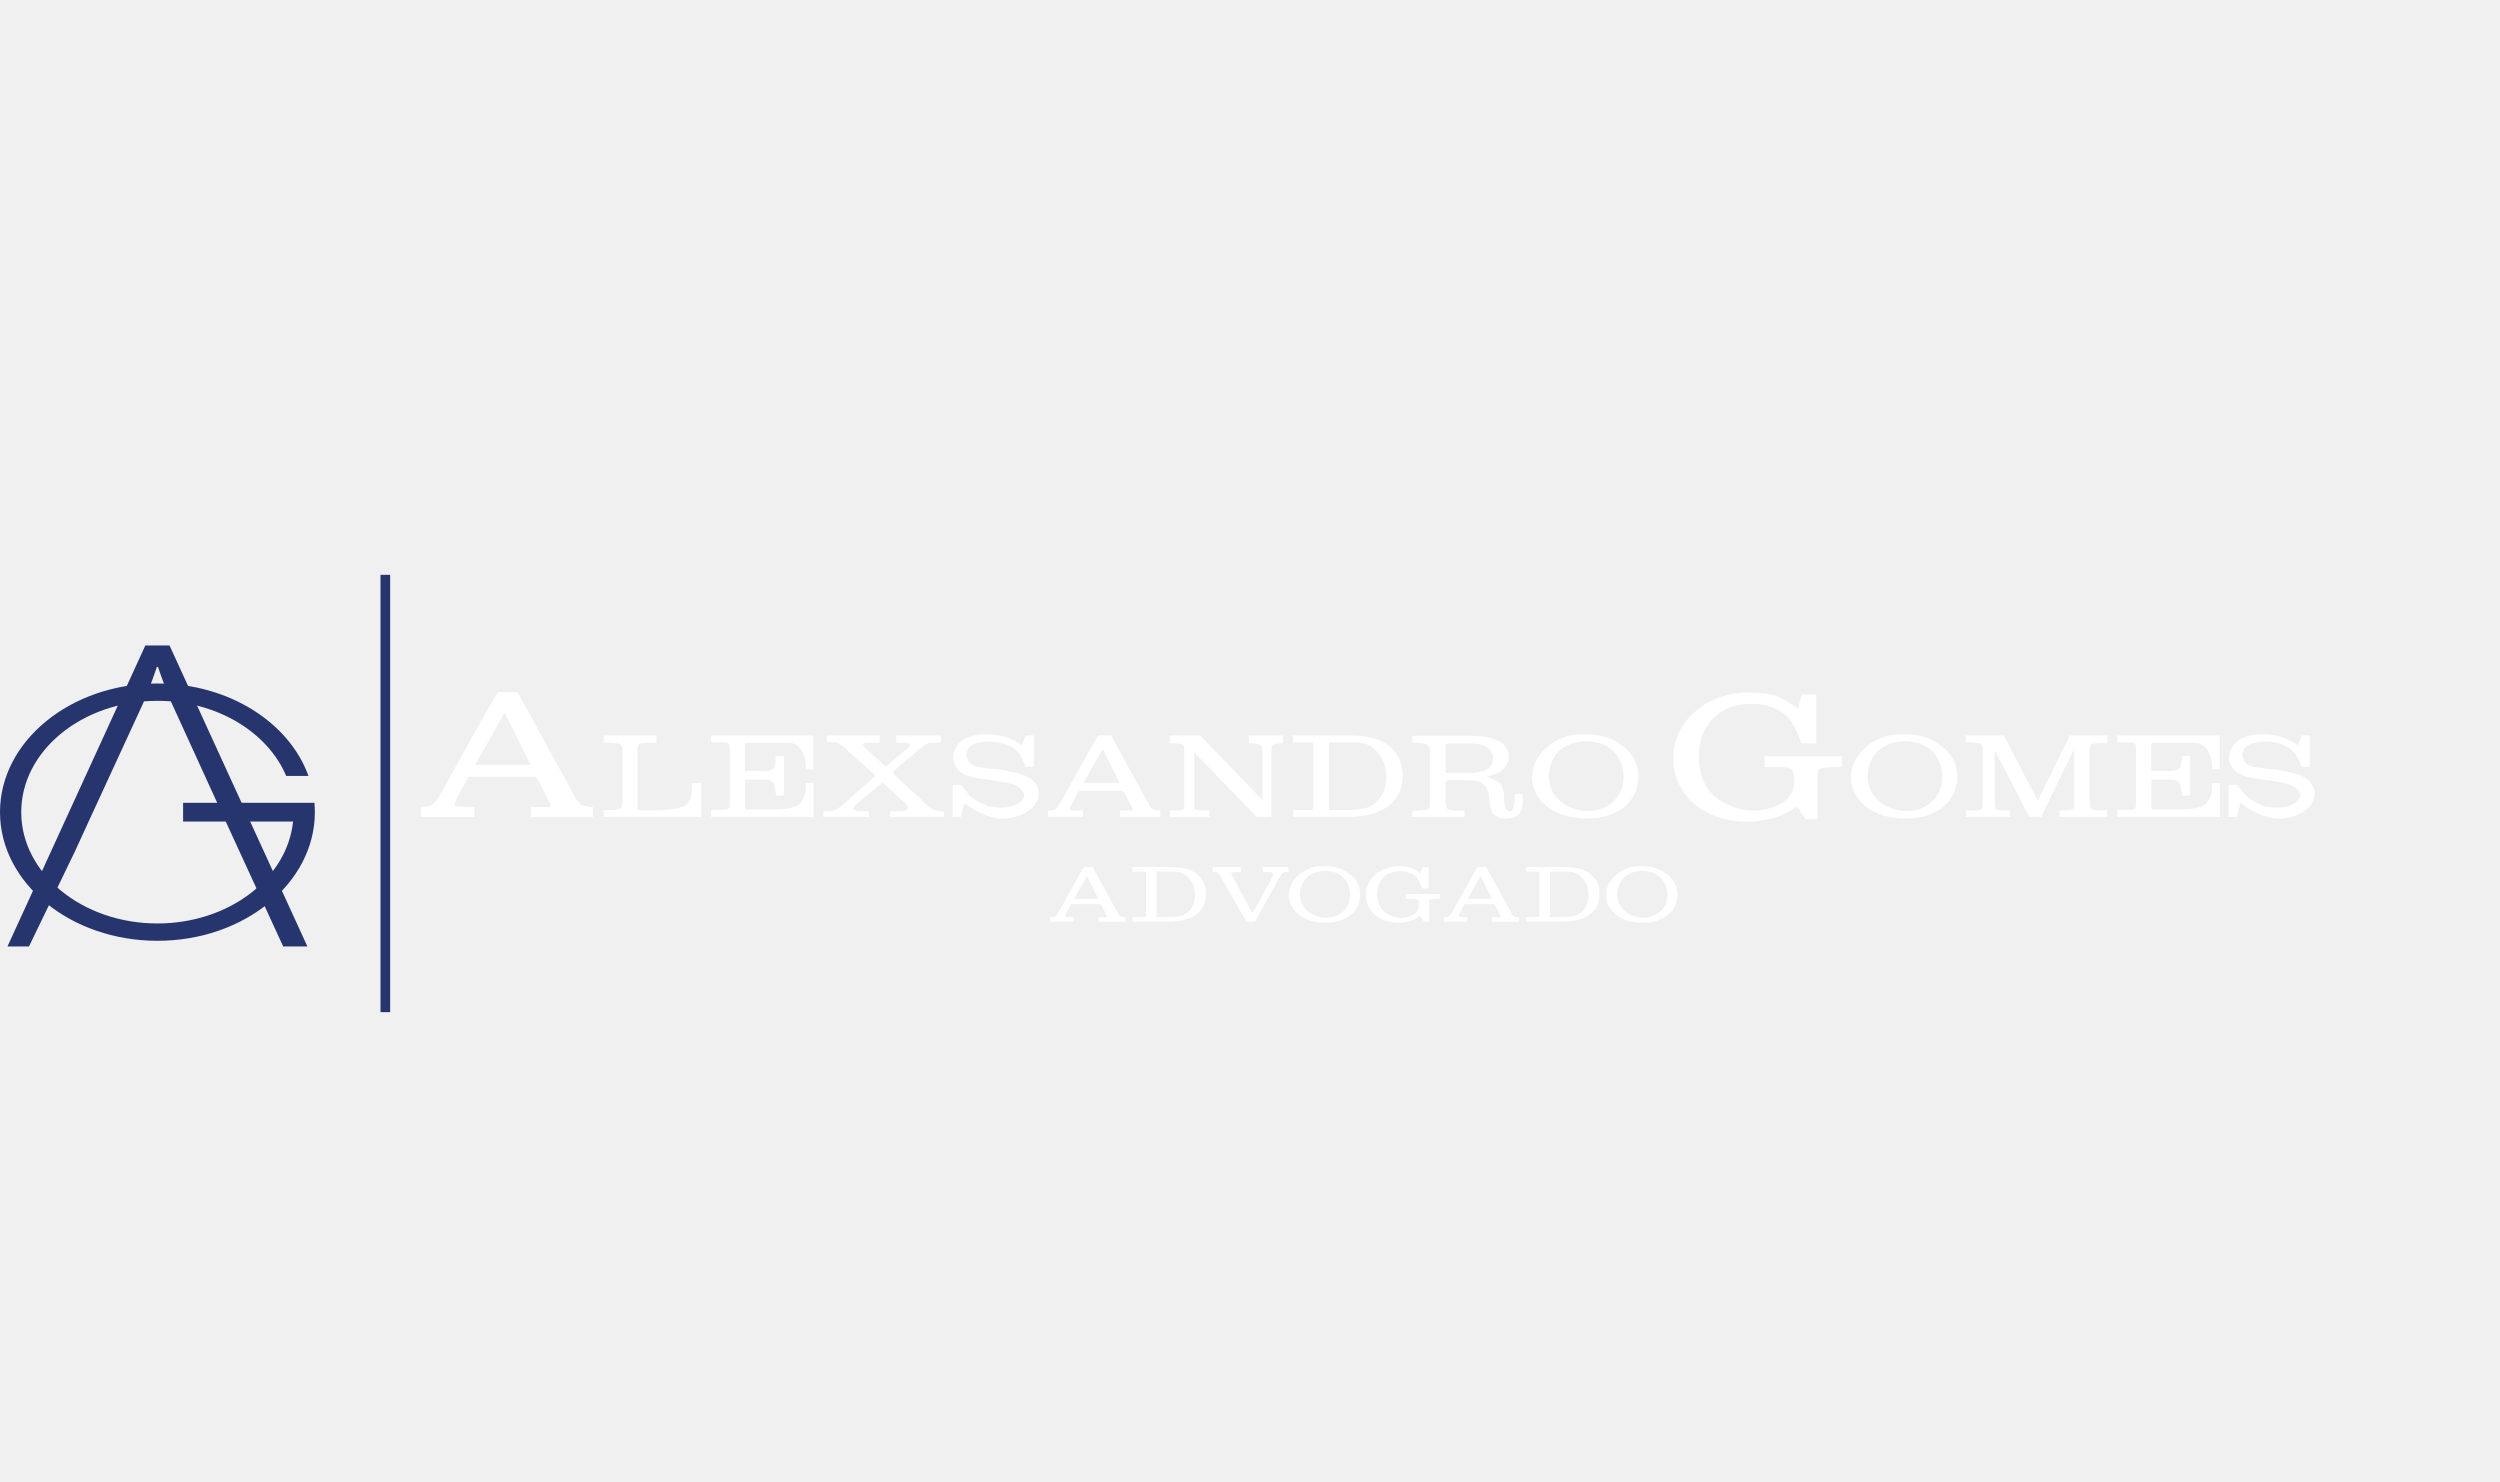
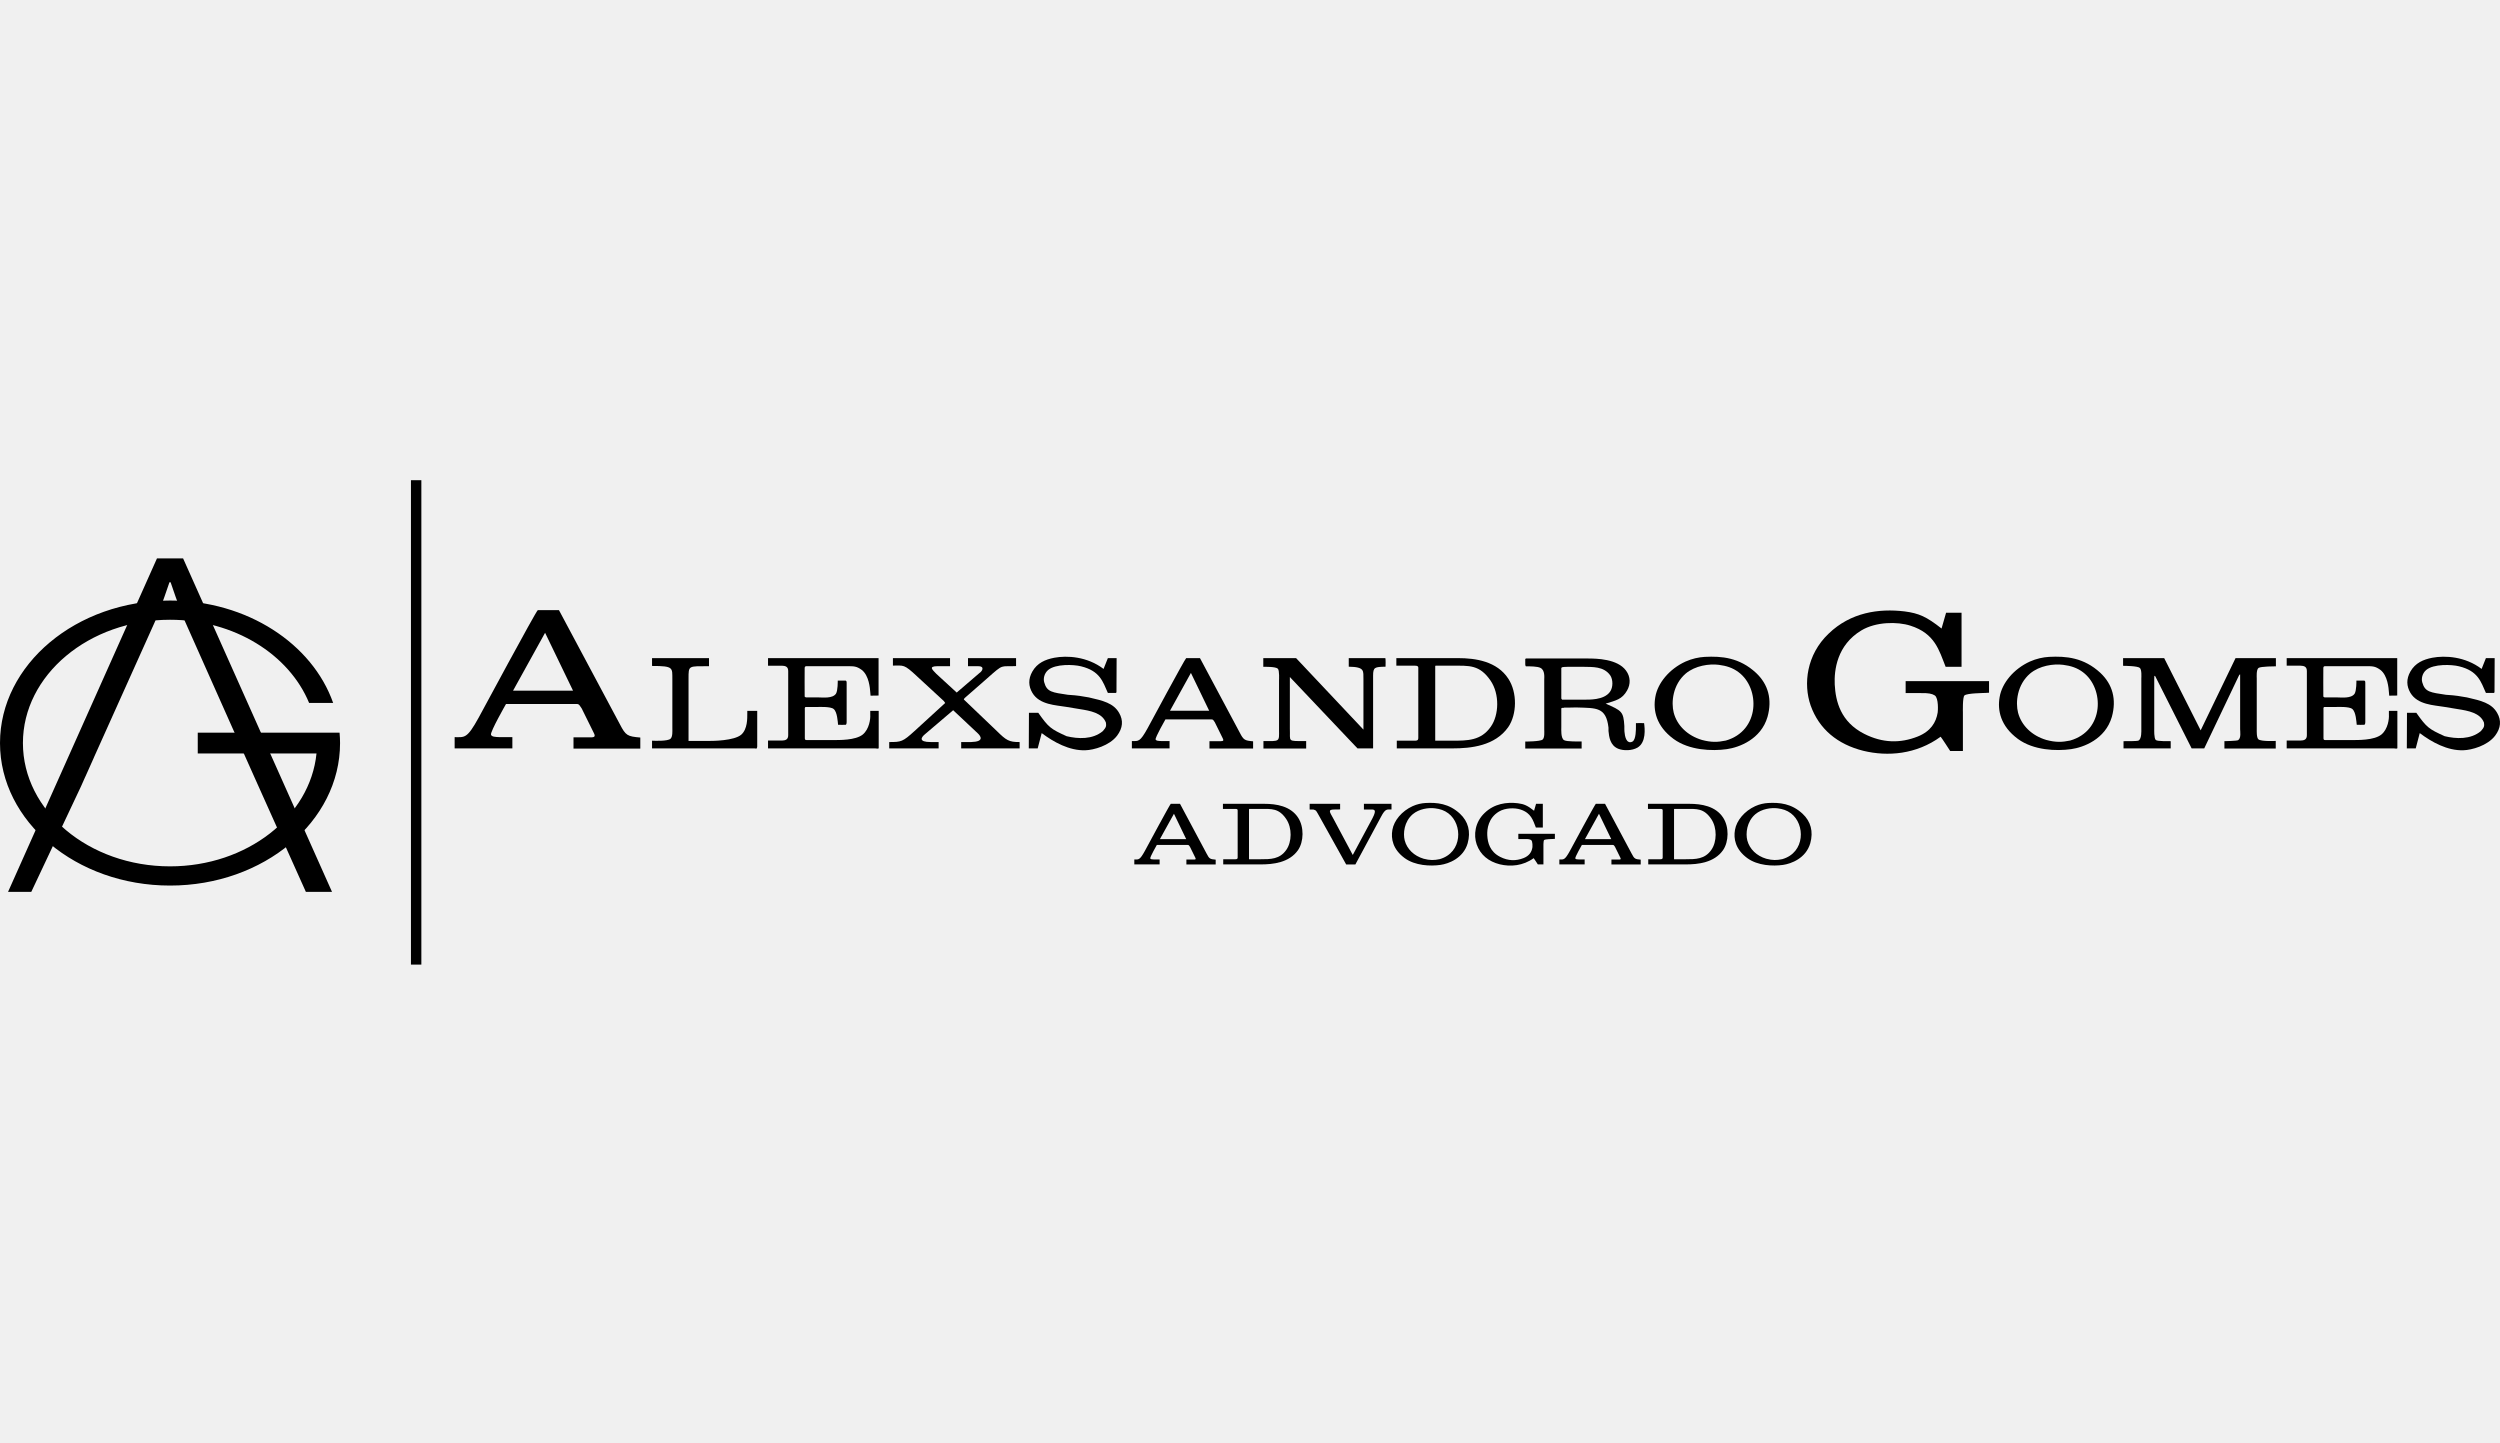
- <svg xmlns="http://www.w3.org/2000/svg" width="270" height="160" viewBox="0 0 270 160" fill="none">
-   <mask id="mask0_1_4" style="mask-type:luminance" maskUnits="userSpaceOnUse" x="0" y="0" width="270" height="160">
-     <path d="M0 3.2183e-07H270V160H0V3.2183e-07Z" fill="white" />
+ <svg xmlns="http://www.w3.org/2000/svg" width="260" height="150" viewBox="0 0 260 150" fill="none">
+   <mask id="mask0_75_33" style="mask-type:luminance" maskUnits="userSpaceOnUse" x="0" y="0" width="260" height="150">
+     <path d="M0 3.01716e-07H260V150H0V3.01716e-07Z" fill="white" />
+     <path d="M0 3.01716e-07H260V150H0V3.01716e-07Z" fill="white" />
  </mask>
-   <g mask="url(#mask0_1_4)">
-     <path d="M68.853 81.455V87.505H70.9C71.287 87.505 73.393 87.492 74.121 86.899C74.758 86.353 74.729 85.285 74.729 84.837V84.571H75.722V88.05C75.722 88.123 75.707 88.147 75.663 88.244C75.604 88.269 75.53 88.232 75.455 88.232H65.204V87.481C65.485 87.492 66.747 87.541 67.043 87.299C67.28 87.105 67.236 86.535 67.236 86.268V81.528C67.221 80.376 67.399 80.194 65.204 80.194V79.43H70.9V80.218C68.824 80.23 68.853 80.109 68.853 81.455Z" fill="white" />
-     <path d="M78.82 80.691C78.82 80.242 78.524 80.182 78.183 80.169H76.803V79.43H78.924H87.857V83.08L87.055 83.091L87.025 82.74C86.996 82.364 86.906 81.139 86.179 80.582C85.645 80.206 85.393 80.218 84.681 80.218H80.675C80.556 80.218 80.483 80.23 80.467 80.376C80.467 80.376 80.452 83.2 80.467 83.189L80.586 83.261H81.817C82.262 83.261 83.257 83.395 83.598 82.897C83.79 82.594 83.775 81.661 83.775 81.624H84.576C84.681 81.685 84.665 81.782 84.665 81.879V85.626C84.665 85.637 84.681 85.868 84.576 85.928C84.324 85.941 84.058 85.941 83.806 85.928C83.775 85.662 83.731 84.668 83.36 84.389C83.064 84.134 81.847 84.195 81.743 84.195H80.586C80.438 84.195 80.483 84.412 80.483 84.51V87.262C80.497 87.408 80.556 87.42 80.675 87.42H83.197C83.91 87.42 85.556 87.456 86.283 86.875C86.936 86.341 87.055 85.334 87.025 84.959V84.57H87.871V88.196C87.871 88.304 87.619 88.232 87.529 88.232H78.865H76.803V87.469H78.183C78.524 87.456 78.82 87.396 78.82 86.947V86.208V81.43V80.691Z" fill="white" />
-     <path d="M93.075 87.614C93.091 87.626 93.862 87.614 93.862 87.614V88.232H88.922V87.614C90.123 87.614 90.272 87.59 91.458 86.535L94.515 83.807C94.486 83.734 94.426 83.685 94.382 83.613L91.71 81.212C90.361 79.975 90.376 80.17 89.292 80.157V79.43H95.004V80.218H93.729C92.808 80.23 93.254 80.569 93.64 80.969L95.671 82.788L97.943 80.885C98.254 80.691 98.491 80.206 97.808 80.218H96.8V79.43H101.607V80.206C100.005 80.291 100.434 79.915 98.713 81.406L96.666 83.152C96.606 83.213 96.325 83.407 96.399 83.48L99.692 86.547C100.612 87.432 100.895 87.626 101.963 87.614V88.232H96.118V87.614H97.111C98.476 87.577 98.061 87.032 97.793 86.777L95.316 84.51L92.512 86.838C92.111 87.153 91.815 87.614 93.075 87.614Z" fill="white" />
-     <path d="M110.357 80.485L110.787 79.43H111.662L111.647 82.764L111.588 82.825H110.787C110.283 81.722 110 80.679 108.101 80.23C107.375 80.048 105.55 79.975 104.808 80.594C104.407 80.933 104.317 81.455 104.423 81.794C104.689 82.752 105.252 82.776 106.795 83.007C107.834 83.068 108.131 83.14 108.888 83.261C110.283 83.576 111.35 83.807 111.914 84.777C112.345 85.504 112.285 86.244 111.706 86.996C110.934 87.977 109.363 88.39 108.547 88.414C106.944 88.475 105.357 87.614 104.17 86.74L103.769 88.232H102.879L102.894 84.764H103.829C104.867 86.196 105.074 86.341 106.663 87.044C107.805 87.311 109.259 87.384 110.283 86.547C110.624 86.171 110.638 86.062 110.593 85.723C110.223 84.764 109.006 84.558 107.968 84.401L106.618 84.183C105.594 84.013 103.947 83.989 103.235 82.812C102.849 82.17 102.805 81.479 103.235 80.739C103.724 79.903 104.526 79.564 105.431 79.393C106.692 79.163 108.71 79.26 110.357 80.485Z" fill="white" />
-     <path d="M117.001 84.559H120.917L119.092 80.873L117.001 84.559ZM118.618 79.43H119.998L123.974 86.693C124.359 87.419 124.464 87.468 125.309 87.541V88.245H120.947V87.529H122.089C122.342 87.529 122.386 87.456 122.268 87.238L121.482 85.686C121.259 85.359 121.304 85.407 120.917 85.407H116.541C116.541 85.407 115.502 87.177 115.562 87.359C115.606 87.492 115.814 87.505 116.14 87.517H116.956V88.232H113.187V87.517C113.841 87.517 113.988 87.638 114.76 86.268C114.865 86.086 118.499 79.49 118.618 79.43Z" fill="white" />
-     <path d="M126.329 79.43H129.608L136.344 86.402V81.504C136.314 80.691 136.537 80.291 134.875 80.266V79.43H138.525C138.584 79.43 138.555 80.266 138.555 80.266C137.472 80.291 137.309 80.303 137.309 81.152V88.232H135.751C135.794 88.281 128.985 81.273 128.985 81.273V86.304C129.045 87.614 128.659 87.517 130.617 87.517V88.245H126.344V87.517C127.991 87.528 127.917 87.601 127.902 86.425V81.6C127.902 81.6 127.961 80.618 127.783 80.461C127.56 80.254 126.537 80.278 126.329 80.278V79.43Z" fill="white" />
-     <path d="M143.522 80.218V87.481H145.213C146.727 87.481 148.106 87.492 149.085 86.111C149.902 84.983 149.976 82.934 149.056 81.624C147.958 80.061 146.919 80.169 145.258 80.169H143.551L143.522 80.218ZM139.634 79.43H145.807C147.573 79.43 149.709 79.745 150.836 81.442C151.741 82.788 151.697 84.922 150.822 86.159C149.501 87.989 147.097 88.232 145.258 88.232H139.679V87.481H141.504C141.815 87.481 141.83 87.347 141.83 87.201V86.293V81.297V80.533C141.815 80.363 141.935 80.145 141.415 80.169H139.634V79.43Z" fill="white" />
-     <path d="M156.131 83.37L156.204 83.479H158.326C158.846 83.479 160.388 83.552 160.997 82.715C161.323 82.279 161.308 81.527 161.027 81.115C160.373 80.206 159.201 80.303 158.429 80.279H156.739C156.619 80.279 156.487 80.291 156.412 80.291C156.323 80.291 156.19 80.303 156.131 80.388V83.37ZM152.584 79.466H158.757C159.662 79.466 161.739 79.502 162.6 80.642C163.059 81.249 163.074 81.976 162.703 82.594C162.198 83.455 161.605 83.552 160.567 83.868C162.183 84.558 162.347 84.643 162.435 86.05V86.352C162.435 86.523 162.466 87.42 162.852 87.589C162.926 87.638 163.074 87.662 163.252 87.565C163.609 87.359 163.594 86.341 163.594 86.11V85.771C163.875 85.759 164.142 85.759 164.41 85.771C164.484 86.305 164.632 87.651 163.741 88.159C163.192 88.463 162.361 88.475 161.828 88.268C160.997 87.941 160.908 87.092 160.849 86.535V86.208C160.612 84.195 159.632 84.304 157.718 84.243H157.451C157.244 84.243 157.021 84.256 156.814 84.256H156.427L156.353 84.28H156.278H156.204L156.131 84.328V86.147C156.131 86.401 156.071 87.249 156.412 87.432C156.708 87.589 157.896 87.553 158.163 87.553V88.244H152.526V87.565C152.526 87.565 154.024 87.565 154.261 87.371C154.483 87.189 154.424 86.596 154.424 86.365V81.516C154.424 81.321 154.513 80.618 154.053 80.388C153.771 80.23 153 80.23 152.584 80.23C152.51 80.145 152.526 79.976 152.526 79.891V79.527L152.584 79.466Z" fill="white" />
-     <path d="M173.872 80.812C173.262 80.364 172.64 80.181 171.883 80.085C170.934 79.964 169.524 80.157 168.575 80.933C167.27 82.024 167.106 83.746 167.373 84.753C167.714 86.014 168.768 86.996 170.192 87.408C171.127 87.651 171.75 87.638 172.581 87.468C176.007 86.511 176.023 82.388 173.872 80.812ZM170.474 79.309C172.165 79.224 173.945 79.369 175.608 80.873C176.824 81.988 177.239 83.456 176.75 85.165C176.096 87.347 173.916 88.135 172.685 88.305C171.2 88.511 168.917 88.426 167.359 87.311C165.607 86.049 165.296 84.51 165.533 83.212C165.77 81.855 166.943 80.485 168.544 79.769C169.213 79.478 169.866 79.345 170.474 79.309Z" fill="white" />
-     <path d="M115.991 97.078H118.62L117.395 94.605L115.991 97.078ZM117.076 93.637H118.002L120.671 98.51C120.93 98.999 121 99.031 121.568 99.081V99.552H118.64V99.072H119.407C119.575 99.072 119.606 99.024 119.526 98.877L118.999 97.835C118.849 97.615 118.878 97.648 118.62 97.648H115.682C115.682 97.648 114.985 98.836 115.025 98.957C115.055 99.047 115.194 99.056 115.414 99.063H115.961V99.544H113.432V99.063C113.87 99.063 113.969 99.145 114.488 98.226C114.557 98.103 116.996 93.677 117.076 93.637Z" fill="white" />
-     <path d="M124.901 94.165V99.04H126.036C127.052 99.04 127.978 99.047 128.635 98.12C129.183 97.363 129.233 95.988 128.616 95.109C127.879 94.059 127.182 94.133 126.066 94.133H124.921L124.901 94.165ZM122.293 93.636H126.435C127.62 93.636 129.054 93.848 129.811 94.987C130.418 95.89 130.388 97.323 129.801 98.153C128.915 99.381 127.301 99.544 126.066 99.544H122.322V99.04H123.547C123.756 99.04 123.766 98.95 123.766 98.852V98.242V94.889V94.376C123.756 94.262 123.836 94.116 123.488 94.133H122.293V93.636Z" fill="white" />
-     <path d="M130.964 93.637H134.012V94.182C133.942 94.19 133.444 94.19 133.444 94.19C132.747 94.19 132.966 94.417 133.325 95.061L135.276 98.624L137.238 95.061C137.736 94.133 137.397 94.19 137.01 94.19H136.391V93.637H139.151V94.19C138.711 94.198 138.553 94.059 138.104 94.897L135.535 99.552H134.619L131.861 94.727C131.642 94.377 131.652 94.263 131.332 94.19H130.964V93.637Z" fill="white" />
-     <path d="M144.835 94.564C144.426 94.263 144.008 94.14 143.5 94.075C142.863 93.995 141.917 94.125 141.279 94.646C140.403 95.377 140.294 96.533 140.472 97.209C140.702 98.055 141.409 98.714 142.365 98.99C142.992 99.153 143.41 99.145 143.969 99.031C146.269 98.389 146.279 95.621 144.835 94.564ZM142.554 93.555C143.689 93.498 144.884 93.596 145.999 94.605C146.816 95.353 147.094 96.338 146.766 97.485C146.328 98.95 144.864 99.478 144.038 99.592C143.042 99.731 141.508 99.674 140.463 98.925C139.288 98.079 139.079 97.046 139.239 96.175C139.397 95.264 140.184 94.344 141.259 93.864C141.707 93.669 142.145 93.58 142.554 93.555Z" fill="white" />
-     <path d="M153.406 94.312L153.606 93.637H154.283V95.947H153.586C153.298 95.24 153.118 94.523 152.042 94.19C151.475 94.011 150.529 94.019 149.891 94.394C148.827 95.019 148.697 96.086 148.727 96.705C148.766 97.429 148.986 98.299 150.021 98.811C150.827 99.211 151.604 99.219 152.361 98.925C152.929 98.706 153.169 98.323 153.237 97.9C153.248 97.86 153.288 97.282 153.108 97.168C152.988 97.094 152.82 97.062 152.5 97.07H152.132H151.833V96.557H155.489V97.053L155.339 97.062C155.23 97.07 154.542 97.07 154.412 97.168C154.323 97.233 154.343 97.892 154.343 97.892V99.544H153.785C153.785 99.544 153.386 98.942 153.367 98.934C152.301 99.69 151.047 99.788 149.981 99.536C148.846 99.259 148.039 98.608 147.671 97.599C147.343 96.68 147.491 95.426 148.458 94.532C149.423 93.62 150.658 93.449 151.783 93.579C152.421 93.661 152.75 93.807 153.406 94.312Z" fill="white" />
-     <path d="M158.494 97.078H161.124L159.898 94.605L158.494 97.078ZM159.58 93.637H160.505L163.175 98.51C163.434 98.999 163.503 99.031 164.071 99.081V99.552H161.143V99.072H161.91C162.079 99.072 162.109 99.024 162.029 98.877L161.502 97.835C161.352 97.615 161.382 97.648 161.124 97.648H158.185C158.185 97.648 157.488 98.836 157.529 98.957C157.558 99.047 157.698 99.056 157.917 99.063H158.465V99.544H155.935V99.063C156.373 99.063 156.472 99.145 156.991 98.226C157.06 98.103 159.5 93.677 159.58 93.637Z" fill="white" />
-     <path d="M167.405 94.165V99.04H168.54C169.556 99.04 170.481 99.047 171.138 98.12C171.686 97.363 171.736 95.988 171.119 95.109C170.382 94.059 169.685 94.133 168.569 94.133H167.425L167.405 94.165ZM164.796 93.636H168.938C170.123 93.636 171.557 93.848 172.315 94.987C172.921 95.89 172.892 97.323 172.305 98.153C171.418 99.381 169.805 99.544 168.569 99.544H164.825V99.04H166.051C166.259 99.04 166.269 98.95 166.269 98.852V98.242V94.889V94.376C166.259 94.262 166.339 94.116 165.991 94.133H164.796V93.636Z" fill="white" />
-     <path d="M179.094 94.564C178.686 94.263 178.268 94.14 177.76 94.075C177.122 93.995 176.176 94.125 175.539 94.646C174.663 95.377 174.554 96.533 174.732 97.209C174.961 98.055 175.669 98.714 176.625 98.99C177.252 99.153 177.67 99.145 178.228 99.031C180.528 98.389 180.538 95.621 179.094 94.564ZM176.814 93.555C177.949 93.498 179.144 93.596 180.259 94.605C181.076 95.353 181.354 96.338 181.026 97.485C180.588 98.95 179.124 99.478 178.297 99.592C177.302 99.731 175.768 99.674 174.722 98.925C173.548 98.079 173.338 97.046 173.498 96.175C173.657 95.264 174.443 94.344 175.519 93.864C175.967 93.669 176.405 93.58 176.814 93.555Z" fill="white" />
-     <path d="M208.305 80.812C207.696 80.364 207.074 80.181 206.317 80.084C205.368 79.963 203.957 80.157 203.008 80.933C201.703 82.024 201.539 83.745 201.806 84.752C202.147 86.013 203.202 86.996 204.625 87.407C205.56 87.65 206.183 87.637 207.015 87.468C210.441 86.51 210.456 82.388 208.305 80.812ZM204.907 79.309C206.598 79.223 208.379 79.369 210.041 80.872C211.258 81.987 211.672 83.455 211.184 85.164C210.53 87.347 208.35 88.135 207.118 88.304C205.634 88.511 203.35 88.425 201.792 87.311C200.041 86.049 199.729 84.509 199.967 83.212C200.204 81.854 201.376 80.484 202.978 79.769C203.647 79.478 204.299 79.345 204.907 79.309Z" fill="white" />
-     <path d="M216.417 79.429L220.067 86.474L223.554 79.429H227.589V80.23C227.589 80.23 226.062 80.23 225.853 80.388C225.616 80.557 225.675 81.296 225.675 81.393V86.328C225.675 86.534 225.646 87.177 225.839 87.347C226.106 87.577 227.574 87.504 227.574 87.504V88.244H222.441V87.528C222.441 87.528 223.688 87.504 223.806 87.431C224.133 87.249 224.014 86.571 224.014 86.365V81.018L223.94 81.054L223.909 81.103L223.865 81.187L220.424 88.232H219.162L215.602 81.345C215.556 81.236 215.542 81.187 215.438 81.152C215.424 81.236 215.424 81.321 215.424 81.406V86.328C215.424 86.438 215.393 87.225 215.572 87.407C215.721 87.564 216.922 87.516 217.071 87.528V88.232H212.352V87.528C212.619 87.528 213.718 87.54 213.851 87.468C214.177 87.298 214.133 86.534 214.133 86.316V81.393C214.133 81.345 214.192 80.557 213.985 80.388C213.777 80.193 212.501 80.181 212.307 80.181V79.429H216.417Z" fill="white" />
-     <path d="M230.686 80.691C230.686 80.242 230.39 80.181 230.049 80.169H228.669V79.43H230.79H239.722V83.079L238.921 83.091L238.891 82.74C238.861 82.363 238.772 81.139 238.045 80.582C237.511 80.205 237.259 80.218 236.546 80.218H232.541C232.422 80.218 232.348 80.229 232.333 80.376C232.333 80.376 232.318 83.2 232.333 83.188L232.452 83.26H233.683C234.128 83.26 235.123 83.394 235.464 82.897C235.656 82.594 235.641 81.66 235.641 81.624H236.442C236.546 81.684 236.531 81.781 236.531 81.879V85.625C236.531 85.637 236.546 85.867 236.442 85.928C236.19 85.94 235.924 85.94 235.672 85.928C235.641 85.662 235.597 84.668 235.226 84.388C234.93 84.133 233.712 84.195 233.609 84.195H232.452C232.304 84.195 232.348 84.412 232.348 84.51V87.262C232.363 87.408 232.422 87.419 232.541 87.419H235.063C235.775 87.419 237.422 87.456 238.149 86.874C238.802 86.34 238.921 85.334 238.891 84.959V84.57H239.737V88.196C239.737 88.304 239.485 88.232 239.395 88.232H230.731H228.669V87.468H230.049C230.39 87.456 230.686 87.395 230.686 86.946V86.207V81.43V80.691Z" fill="white" />
-     <path d="M248.161 80.484L248.591 79.429H249.466L249.451 82.764L249.393 82.824H248.591C248.087 81.721 247.804 80.679 245.906 80.23C245.18 80.048 243.354 79.975 242.613 80.593C242.212 80.932 242.122 81.454 242.227 81.793C242.493 82.751 243.057 82.775 244.6 83.006C245.639 83.067 245.936 83.139 246.692 83.261C248.087 83.576 249.155 83.806 249.718 84.776C250.149 85.504 250.09 86.243 249.511 86.996C248.739 87.977 247.168 88.389 246.351 88.413C244.748 88.475 243.162 87.613 241.974 86.74L241.573 88.232H240.683L240.698 84.764H241.633C242.671 86.195 242.879 86.341 244.467 87.043C245.61 87.311 247.063 87.383 248.087 86.547C248.428 86.17 248.443 86.061 248.398 85.722C248.028 84.764 246.811 84.558 245.772 84.4L244.423 84.183C243.399 84.012 241.752 83.988 241.039 82.812C240.654 82.169 240.609 81.479 241.039 80.739C241.529 79.902 242.33 79.563 243.236 79.393C244.497 79.163 246.514 79.26 248.161 80.484Z" fill="white" />
-     <path d="M42.136 109.312H41.095V62.083H42.136V109.312Z" fill="#27356F" />
-     <path d="M18.31 69.71H15.696L0.806 102.218H3.129L8.102 91.931L8.103 91.929L8.535 90.98H8.539L9.392 89.122H9.388L15.469 75.933C16.093 74.54 16.946 72.032 16.946 72.032H17.06C17.06 72.032 17.913 74.54 18.538 75.933L23.916 87.708L25.554 91.282L30.585 102.218H33.2L18.31 69.71Z" fill="#27356F" />
-     <path d="M33.956 86.699H31.658H19.774V88.724H31.651C31.019 94.88 24.696 99.734 17.003 99.734C8.892 99.734 2.293 94.34 2.293 87.712C2.293 81.083 8.892 75.69 17.003 75.69C23.439 75.69 28.919 79.087 30.91 83.801H33.315C31.242 78.038 24.716 73.817 17.003 73.817C7.628 73.817 0 80.05 0 87.712C0 95.373 7.628 101.606 17.003 101.606C26.378 101.606 34.005 95.373 34.005 87.712C34.005 87.371 33.985 87.034 33.956 86.699Z" fill="#27356F" />
-     <path d="M51.304 82.605H57.304L54.508 76.96L51.304 82.605ZM53.781 74.75H55.895L61.986 85.874C62.577 86.988 62.735 87.063 64.031 87.174V88.251H57.35V87.155H59.099C59.486 87.155 59.553 87.044 59.372 86.71L58.167 84.333C57.826 83.831 57.895 83.905 57.304 83.905H50.6C50.6 83.905 49.008 86.617 49.099 86.895C49.168 87.1 49.486 87.118 49.986 87.136H51.236V88.233H45.464V87.136C46.464 87.136 46.69 87.323 47.872 85.224C48.032 84.945 53.6 74.842 53.781 74.75Z" fill="white" />
-     <path d="M194.155 76.546L194.609 75.004H196.155V80.279H194.563C193.905 78.663 193.496 77.028 191.041 76.267C189.746 75.859 187.587 75.877 186.132 76.732C183.701 78.161 183.405 80.594 183.473 82.006C183.564 83.659 184.064 85.646 186.428 86.816C188.269 87.725 190.042 87.744 191.769 87.075C193.064 86.574 193.609 85.701 193.768 84.735C193.791 84.643 193.882 83.324 193.473 83.064C193.201 82.897 192.814 82.823 192.087 82.841H191.246H190.564V81.671H198.904V82.804L198.563 82.823C198.313 82.841 196.746 82.841 196.45 83.064C196.245 83.212 196.291 84.717 196.291 84.717V88.487H195.019C195.019 88.487 194.109 87.112 194.064 87.094C191.632 88.821 188.769 89.044 186.337 88.468C183.746 87.837 181.906 86.351 181.064 84.048C180.314 81.95 180.655 79.09 182.86 77.047C185.065 74.967 187.883 74.577 190.451 74.875C191.904 75.06 192.655 75.394 194.155 76.546Z" fill="white" />
+   <g mask="url(#mask0_75_33)">
+     <path d="M71.608 70.604V77.057H73.736C74.138 77.057 76.329 77.044 77.086 76.41C77.749 75.828 77.718 74.69 77.718 74.212V73.928H78.751V77.639C78.751 77.716 78.736 77.742 78.689 77.845C78.628 77.872 78.552 77.833 78.474 77.833H67.812V77.031C68.105 77.044 69.417 77.096 69.725 76.837C69.971 76.63 69.925 76.022 69.925 75.737V70.681C69.91 69.453 70.096 69.259 67.812 69.259V68.444H73.736V69.284C71.577 69.297 71.608 69.168 71.608 70.604Z" fill="black" />
+     <path d="M81.973 69.789C81.973 69.31 81.665 69.246 81.31 69.233H79.875V68.444H82.081H91.371V72.337L90.537 72.35L90.506 71.975C90.475 71.573 90.383 70.267 89.626 69.673C89.07 69.272 88.808 69.285 88.068 69.285H83.902C83.779 69.285 83.702 69.297 83.686 69.453C83.686 69.453 83.67 72.466 83.686 72.454L83.809 72.53H85.09C85.553 72.53 86.587 72.673 86.942 72.142C87.142 71.82 87.126 70.824 87.126 70.785H87.959C88.068 70.849 88.052 70.953 88.052 71.057V75.053C88.052 75.065 88.068 75.311 87.959 75.376C87.697 75.389 87.421 75.389 87.159 75.376C87.126 75.091 87.081 74.031 86.695 73.733C86.386 73.462 85.12 73.527 85.013 73.527H83.809C83.656 73.527 83.702 73.759 83.702 73.863V76.798C83.717 76.954 83.779 76.966 83.902 76.966H86.525C87.266 76.966 88.978 77.005 89.734 76.385C90.413 75.816 90.537 74.742 90.506 74.342V73.927H91.385V77.795C91.385 77.91 91.124 77.833 91.03 77.833H82.019H79.875V77.019H81.31C81.665 77.005 81.973 76.941 81.973 76.462V75.674V70.578V69.789Z" fill="black" />
+     <path d="M96.798 77.173C96.814 77.186 97.616 77.173 97.616 77.173V77.833H92.479V77.173C93.728 77.173 93.882 77.148 95.117 76.022L98.296 73.113C98.265 73.035 98.203 72.983 98.157 72.906L95.379 70.345C93.975 69.026 93.991 69.233 92.864 69.22V68.444H98.804V69.284H97.478C96.52 69.298 96.985 69.659 97.385 70.086L99.498 72.026L101.861 69.996C102.184 69.789 102.431 69.272 101.721 69.284H100.672V68.444H105.671V69.272C104.005 69.363 104.451 68.962 102.662 70.552L100.533 72.414C100.471 72.479 100.178 72.686 100.255 72.764L103.68 76.036C104.637 76.979 104.931 77.186 106.041 77.173V77.833H99.963V77.173H100.996C102.415 77.135 101.984 76.552 101.705 76.281L99.129 73.862L96.212 76.346C95.796 76.682 95.487 77.173 96.798 77.173Z" fill="black" />
+     <path d="M114.771 69.569L115.218 68.444H116.128L116.113 72.001L116.052 72.065H115.218C114.694 70.888 114.4 69.776 112.426 69.297C111.67 69.103 109.772 69.026 109 69.686C108.584 70.047 108.49 70.604 108.6 70.965C108.876 71.987 109.462 72.013 111.067 72.259C112.148 72.324 112.456 72.401 113.243 72.531C114.694 72.867 115.804 73.113 116.391 74.147C116.839 74.923 116.777 75.712 116.175 76.514C115.372 77.561 113.738 78.001 112.889 78.027C111.222 78.092 109.572 77.173 108.336 76.242L107.92 77.833H106.994L107.01 74.134H107.982C109.061 75.661 109.277 75.816 110.929 76.566C112.117 76.85 113.629 76.928 114.694 76.036C115.049 75.634 115.064 75.518 115.017 75.156C114.632 74.134 113.366 73.915 112.287 73.746L110.883 73.514C109.818 73.332 108.105 73.307 107.364 72.052C106.963 71.367 106.917 70.63 107.364 69.841C107.873 68.948 108.707 68.587 109.649 68.405C110.96 68.16 113.058 68.263 114.771 69.569Z" fill="black" />
+     <path d="M121.681 73.915H125.754L123.856 69.983L121.681 73.915ZM123.363 68.444H124.797L128.933 76.191C129.334 76.966 129.442 77.018 130.322 77.096V77.846H125.784V77.082H126.972C127.235 77.082 127.282 77.005 127.159 76.772L126.341 75.117C126.11 74.768 126.156 74.819 125.754 74.819H121.203C121.203 74.819 120.122 76.708 120.184 76.902C120.231 77.044 120.446 77.057 120.785 77.07H121.634V77.833H117.715V77.07C118.394 77.07 118.548 77.199 119.351 75.737C119.459 75.543 123.239 68.508 123.363 68.444Z" fill="black" />
+     <path d="M131.382 68.444H134.793L141.798 75.88V70.656C141.767 69.789 141.999 69.363 140.27 69.336V68.444H144.066C144.127 68.444 144.097 69.336 144.097 69.336C142.971 69.363 142.802 69.375 142.802 70.281V77.833H141.181C141.226 77.885 134.145 70.41 134.145 70.41V75.776C134.207 77.173 133.806 77.07 135.842 77.07V77.846H131.398V77.07C133.111 77.082 133.033 77.16 133.019 75.906V70.759C133.019 70.759 133.08 69.711 132.894 69.544C132.663 69.323 131.598 69.349 131.382 69.349V68.444Z" fill="black" />
+     <path d="M149.263 69.284V77.031H151.022C152.596 77.031 154.03 77.044 155.049 75.57C155.898 74.367 155.975 72.181 155.018 70.784C153.877 69.117 152.796 69.232 151.068 69.232H149.293L149.263 69.284ZM145.22 68.444H151.64C153.476 68.444 155.697 68.78 156.869 70.591C157.811 72.026 157.765 74.302 156.855 75.622C155.481 77.574 152.981 77.833 151.068 77.833H145.266V77.031H147.164C147.487 77.031 147.503 76.889 147.503 76.733V75.764V70.435V69.62C147.487 69.44 147.613 69.207 147.072 69.232H145.22V68.444Z" fill="black" />
+     <path d="M162.376 72.647L162.453 72.763H164.659C165.2 72.763 166.804 72.841 167.437 71.949C167.776 71.484 167.76 70.681 167.468 70.242C166.788 69.272 165.569 69.376 164.767 69.35H163.008C162.884 69.35 162.746 69.363 162.668 69.363C162.576 69.363 162.438 69.376 162.376 69.466V72.647ZM158.688 68.483H165.107C166.048 68.483 168.209 68.521 169.104 69.738C169.582 70.384 169.596 71.16 169.211 71.82C168.686 72.738 168.07 72.841 166.99 73.178C168.67 73.915 168.841 74.005 168.932 75.505V75.828C168.932 76.01 168.965 76.967 169.366 77.148C169.443 77.2 169.596 77.225 169.782 77.122C170.153 76.903 170.137 75.816 170.137 75.57V75.208C170.43 75.195 170.708 75.195 170.986 75.208C171.063 75.777 171.217 77.213 170.291 77.755C169.72 78.079 168.856 78.092 168.301 77.872C167.437 77.522 167.345 76.618 167.283 76.023V75.674C167.036 73.527 166.018 73.643 164.027 73.578H163.749C163.533 73.578 163.302 73.592 163.086 73.592H162.684L162.607 73.617H162.529H162.453L162.376 73.669V75.609C162.376 75.88 162.314 76.785 162.668 76.98C162.977 77.148 164.212 77.109 164.49 77.109V77.846H158.627V77.122C158.627 77.122 160.185 77.122 160.431 76.915C160.663 76.721 160.601 76.088 160.601 75.841V70.669C160.601 70.462 160.693 69.711 160.216 69.466C159.922 69.297 159.12 69.297 158.688 69.297C158.611 69.207 158.627 69.027 158.627 68.936V68.548L158.688 68.483Z" fill="black" />
+     <path d="M180.826 69.919C180.193 69.441 179.546 69.246 178.759 69.142C177.772 69.014 176.305 69.22 175.318 70.047C173.96 71.212 173.79 73.048 174.068 74.122C174.422 75.467 175.519 76.515 176.999 76.954C177.972 77.213 178.62 77.199 179.485 77.018C183.048 75.997 183.063 71.6 180.826 69.919ZM177.293 68.315C179.051 68.224 180.903 68.38 182.632 69.983C183.897 71.173 184.328 72.738 183.82 74.561C183.14 76.889 180.873 77.73 179.592 77.911C178.048 78.131 175.673 78.04 174.053 76.851C172.231 75.505 171.907 73.863 172.155 72.479C172.401 71.031 173.62 69.569 175.286 68.806C175.982 68.496 176.66 68.354 177.293 68.315Z" fill="black" />
+     <path d="M120.63 87.269H123.365L122.091 84.631L120.63 87.269ZM121.759 83.598H122.722L125.498 88.796C125.768 89.317 125.84 89.352 126.431 89.404V89.907H123.385V89.395H124.183C124.359 89.395 124.39 89.344 124.307 89.188L123.759 88.076C123.603 87.841 123.634 87.876 123.365 87.876H120.309C120.309 87.876 119.584 89.144 119.627 89.273C119.657 89.369 119.802 89.378 120.031 89.386H120.6V89.898H117.969V89.386C118.425 89.386 118.528 89.473 119.068 88.493C119.139 88.362 121.676 83.641 121.759 83.598Z" fill="black" />
+     <path d="M129.897 84.161V89.361H131.078C132.134 89.361 133.097 89.369 133.78 88.379C134.35 87.572 134.402 86.106 133.76 85.168C132.994 84.048 132.269 84.127 131.108 84.127H129.918L129.897 84.161ZM127.185 83.597H131.493C132.725 83.597 134.216 83.823 135.004 85.038C135.634 86.002 135.604 87.529 134.993 88.415C134.072 89.725 132.393 89.899 131.108 89.899H127.215V89.361H128.489C128.706 89.361 128.717 89.265 128.717 89.161V88.51V84.934V84.387C128.706 84.265 128.789 84.109 128.427 84.127H127.185V83.597Z" fill="black" />
+     <path d="M136.203 83.598H139.372V84.179C139.3 84.188 138.782 84.188 138.782 84.188C138.057 84.188 138.285 84.43 138.658 85.117L140.688 88.918L142.728 85.117C143.246 84.127 142.893 84.188 142.49 84.188H141.847V83.598H144.717V84.188C144.26 84.197 144.095 84.049 143.629 84.942L140.957 89.907H140.004L137.135 84.76C136.908 84.387 136.918 84.265 136.586 84.188H136.203V83.598Z" fill="black" />
+     <path d="M150.628 84.587C150.203 84.266 149.769 84.135 149.24 84.066C148.577 83.98 147.594 84.118 146.931 84.674C146.019 85.455 145.906 86.688 146.091 87.408C146.33 88.311 147.065 89.014 148.06 89.309C148.712 89.482 149.147 89.474 149.728 89.352C152.119 88.667 152.13 85.715 150.628 84.587ZM148.256 83.511C149.437 83.45 150.68 83.554 151.839 84.631C152.689 85.429 152.978 86.479 152.637 87.703C152.181 89.266 150.659 89.829 149.799 89.951C148.764 90.099 147.168 90.038 146.081 89.239C144.86 88.337 144.642 87.234 144.808 86.306C144.973 85.334 145.791 84.352 146.91 83.841C147.376 83.632 147.831 83.537 148.256 83.511Z" fill="black" />
+     <path d="M159.543 84.318L159.75 83.598H160.454V86.062H159.73C159.43 85.308 159.243 84.544 158.124 84.188C157.534 83.997 156.55 84.006 155.887 84.405C154.78 85.073 154.645 86.211 154.676 86.87C154.717 87.643 154.945 88.571 156.022 89.118C156.86 89.543 157.669 89.552 158.456 89.239C159.046 89.005 159.295 88.597 159.367 88.146C159.377 88.102 159.419 87.486 159.232 87.364C159.108 87.286 158.932 87.251 158.6 87.26H158.217H157.906V86.713H161.708V87.243L161.552 87.251C161.439 87.26 160.723 87.26 160.589 87.364C160.496 87.434 160.517 88.137 160.517 88.137V89.899H159.936C159.936 89.899 159.522 89.257 159.502 89.248C158.394 90.055 157.089 90.159 155.981 89.89C154.8 89.595 153.96 88.901 153.577 87.825C153.236 86.844 153.391 85.507 154.396 84.553C155.4 83.58 156.685 83.398 157.855 83.537C158.518 83.624 158.86 83.78 159.543 84.318Z" fill="black" />
+     <path d="M164.834 87.269H167.569L166.294 84.631L164.834 87.269ZM165.963 83.598H166.926L169.702 88.796C169.971 89.317 170.044 89.352 170.634 89.404V89.907H167.589V89.395H168.386C168.562 89.395 168.594 89.344 168.51 89.188L167.962 88.076C167.806 87.841 167.837 87.876 167.569 87.876H164.513C164.513 87.876 163.788 89.144 163.83 89.273C163.86 89.369 164.006 89.378 164.234 89.386H164.803V89.898H162.173V89.386C162.628 89.386 162.731 89.473 163.271 88.493C163.343 88.362 165.88 83.641 165.963 83.598Z" fill="black" />
+     <path d="M174.101 84.161V89.361H175.281C176.338 89.361 177.301 89.369 177.984 88.379C178.554 87.572 178.605 86.106 177.964 85.168C177.197 84.048 176.472 84.127 175.312 84.127H174.122L174.101 84.161ZM171.388 83.597H175.696C176.928 83.597 178.419 83.823 179.207 85.038C179.838 86.002 179.807 87.529 179.197 88.415C178.275 89.725 176.597 89.899 175.312 89.899H171.418V89.361H172.693C172.91 89.361 172.92 89.265 172.92 89.161V88.51V84.934V84.387C172.91 84.265 172.993 84.109 172.631 84.127H171.388V83.597Z" fill="black" />
+     <path d="M186.258 84.587C185.833 84.266 185.398 84.135 184.87 84.066C184.207 83.98 183.223 84.118 182.561 84.674C181.649 85.455 181.536 86.688 181.721 87.408C181.96 88.311 182.695 89.014 183.69 89.309C184.342 89.482 184.777 89.474 185.357 89.352C187.749 88.667 187.76 85.715 186.258 84.587ZM183.886 83.511C185.067 83.45 186.31 83.554 187.469 84.631C188.319 85.429 188.608 86.479 188.267 87.703C187.811 89.266 186.289 89.829 185.429 89.951C184.394 90.099 182.798 90.038 181.711 89.239C180.49 88.337 180.272 87.234 180.438 86.306C180.603 85.334 181.421 84.352 182.539 83.841C183.006 83.632 183.461 83.537 183.886 83.511Z" fill="black" />
+     <path d="M216.637 69.918C216.004 69.44 215.357 69.245 214.57 69.142C213.583 69.013 212.116 69.219 211.129 70.047C209.771 71.211 209.601 73.047 209.879 74.121C210.233 75.466 211.33 76.514 212.81 76.953C213.782 77.212 214.431 77.198 215.296 77.017C218.859 75.996 218.874 71.599 216.637 69.918ZM213.104 68.314C214.862 68.224 216.714 68.379 218.443 69.982C219.708 71.172 220.139 72.737 219.631 74.56C218.951 76.889 216.684 77.729 215.403 77.91C213.859 78.13 211.484 78.039 209.864 76.85C208.042 75.504 207.718 73.862 207.966 72.478C208.212 71.03 209.431 69.569 211.097 68.806C211.793 68.495 212.471 68.353 213.104 68.314Z" fill="black" />
+     <path d="M225.074 68.443L228.869 75.957L232.497 68.443H236.693V69.297C236.693 69.297 235.104 69.297 234.887 69.466C234.641 69.646 234.702 70.435 234.702 70.538V75.802C234.702 76.022 234.672 76.707 234.873 76.889C235.15 77.134 236.677 77.056 236.677 77.056V77.846H231.339V77.082C231.339 77.082 232.635 77.056 232.759 76.979C233.098 76.785 232.974 76.061 232.974 75.841V70.138L232.897 70.176L232.866 70.228L232.82 70.318L229.241 77.832H227.929L224.226 70.487C224.178 70.37 224.164 70.318 224.055 70.28C224.041 70.37 224.041 70.461 224.041 70.551V75.802C224.041 75.919 224.009 76.759 224.195 76.953C224.35 77.121 225.599 77.07 225.754 77.082V77.832H220.846V77.082C221.124 77.082 222.266 77.095 222.405 77.018C222.744 76.837 222.698 76.022 222.698 75.789V70.538C222.698 70.487 222.76 69.646 222.544 69.466C222.329 69.258 221.001 69.245 220.8 69.245V68.443H225.074Z" fill="black" />
+     <path d="M239.914 69.789C239.914 69.31 239.605 69.246 239.251 69.232H237.815V68.444H240.022H249.311V72.337L248.478 72.349L248.446 71.974C248.416 71.573 248.323 70.267 247.567 69.672C247.011 69.271 246.749 69.284 246.008 69.284H241.842C241.719 69.284 241.642 69.297 241.627 69.453C241.627 69.453 241.611 72.465 241.627 72.453L241.75 72.53H243.03C243.493 72.53 244.528 72.673 244.882 72.142C245.082 71.819 245.066 70.823 245.066 70.784H245.9C246.008 70.849 245.992 70.952 245.992 71.056V75.052C245.992 75.064 246.008 75.311 245.9 75.375C245.638 75.388 245.361 75.388 245.099 75.375C245.066 75.091 245.021 74.031 244.635 73.733C244.327 73.461 243.061 73.526 242.954 73.526H241.75C241.596 73.526 241.642 73.758 241.642 73.862V76.798C241.657 76.954 241.719 76.966 241.842 76.966H244.466C245.206 76.966 246.918 77.005 247.675 76.384C248.354 75.815 248.478 74.742 248.446 74.341V73.927H249.326V77.794C249.326 77.91 249.064 77.833 248.97 77.833H239.96H237.815V77.018H239.251C239.605 77.005 239.914 76.94 239.914 76.462V75.673V70.577V69.789Z" fill="black" />
+     <path d="M258.088 69.569L258.535 68.443H259.445L259.429 72L259.368 72.065H258.535C258.011 70.888 257.716 69.776 255.742 69.297C254.987 69.103 253.088 69.025 252.317 69.685C251.9 70.047 251.807 70.603 251.916 70.965C252.193 71.987 252.779 72.013 254.384 72.259C255.464 72.324 255.774 72.401 256.56 72.53C258.011 72.866 259.121 73.112 259.707 74.147C260.155 74.923 260.093 75.711 259.491 76.514C258.689 77.561 257.054 78.001 256.205 78.026C254.538 78.092 252.888 77.173 251.653 76.241L251.236 77.832H250.31L250.326 74.134H251.299C252.378 75.66 252.594 75.816 254.246 76.565C255.434 76.85 256.946 76.928 258.011 76.035C258.366 75.634 258.38 75.517 258.334 75.156C257.949 74.134 256.683 73.914 255.603 73.746L254.2 73.514C253.135 73.332 251.422 73.306 250.681 72.051C250.28 71.366 250.234 70.63 250.681 69.84C251.19 68.948 252.024 68.586 252.965 68.404C254.276 68.159 256.375 68.263 258.088 69.569Z" fill="black" />
+     <path d="M43.821 100.318H42.738V49.941H43.821V100.318Z" fill="black" />
+     <path d="M19.043 58.076H16.324L0.839 92.751H3.255L8.426 81.778L8.427 81.777L8.877 80.764H8.881L9.768 78.782H9.764L16.088 64.714C16.737 63.227 17.624 60.553 17.624 60.553H17.742C17.742 60.553 18.629 63.227 19.279 64.714L24.872 77.273L26.576 81.086L31.809 92.751H34.528L19.043 58.076Z" fill="black" />
+     <path d="M35.314 76.197H32.924H20.566V78.358H32.917C32.259 84.924 25.684 90.101 17.683 90.101C9.247 90.101 2.384 84.348 2.384 77.278C2.384 70.207 9.247 64.455 17.683 64.455C24.377 64.455 30.076 68.078 32.147 73.106H34.648C32.492 66.959 25.705 62.456 17.683 62.456C7.933 62.456 0 69.106 0 77.278C0 85.45 7.933 92.099 17.683 92.099C27.434 92.099 35.366 85.45 35.366 77.278C35.366 76.914 35.344 76.554 35.314 76.197Z" fill="black" />
+     <path d="M53.356 71.831H59.596L56.689 65.809L53.356 71.831ZM55.932 63.452H58.13L64.465 75.317C65.08 76.506 65.245 76.586 66.592 76.704V77.853H59.644V76.684H61.463C61.865 76.684 61.935 76.565 61.747 76.209L60.494 73.674C60.139 73.138 60.211 73.218 59.596 73.218H52.624C52.624 73.218 50.969 76.11 51.063 76.407C51.135 76.625 51.465 76.645 51.985 76.664H53.286V77.834H47.283V76.664C48.322 76.664 48.558 76.863 49.787 74.624C49.953 74.327 55.744 63.551 55.932 63.452Z" fill="black" />
+     <path d="M201.921 65.367L202.393 63.724H204.001V69.349H202.346C201.661 67.626 201.236 65.882 198.683 65.07C197.336 64.635 195.091 64.654 193.578 65.566C191.049 67.091 190.742 69.685 190.812 71.192C190.907 72.955 191.427 75.074 193.885 76.322C195.8 77.292 197.644 77.312 199.44 76.599C200.787 76.064 201.354 75.133 201.519 74.103C201.543 74.004 201.637 72.598 201.212 72.321C200.929 72.142 200.527 72.063 199.77 72.082H198.896H198.187V70.835H206.86V72.043L206.506 72.063C206.246 72.082 204.616 72.082 204.309 72.321C204.095 72.478 204.142 74.084 204.142 74.084V78.104H202.82C202.82 78.104 201.874 76.639 201.826 76.619C199.298 78.462 196.32 78.699 193.79 78.085C191.096 77.411 189.182 75.826 188.307 73.37C187.527 71.132 187.882 68.081 190.175 65.902C192.467 63.684 195.398 63.267 198.069 63.585C199.581 63.782 200.362 64.139 201.921 65.367Z" fill="black" />
  </g>
</svg>
